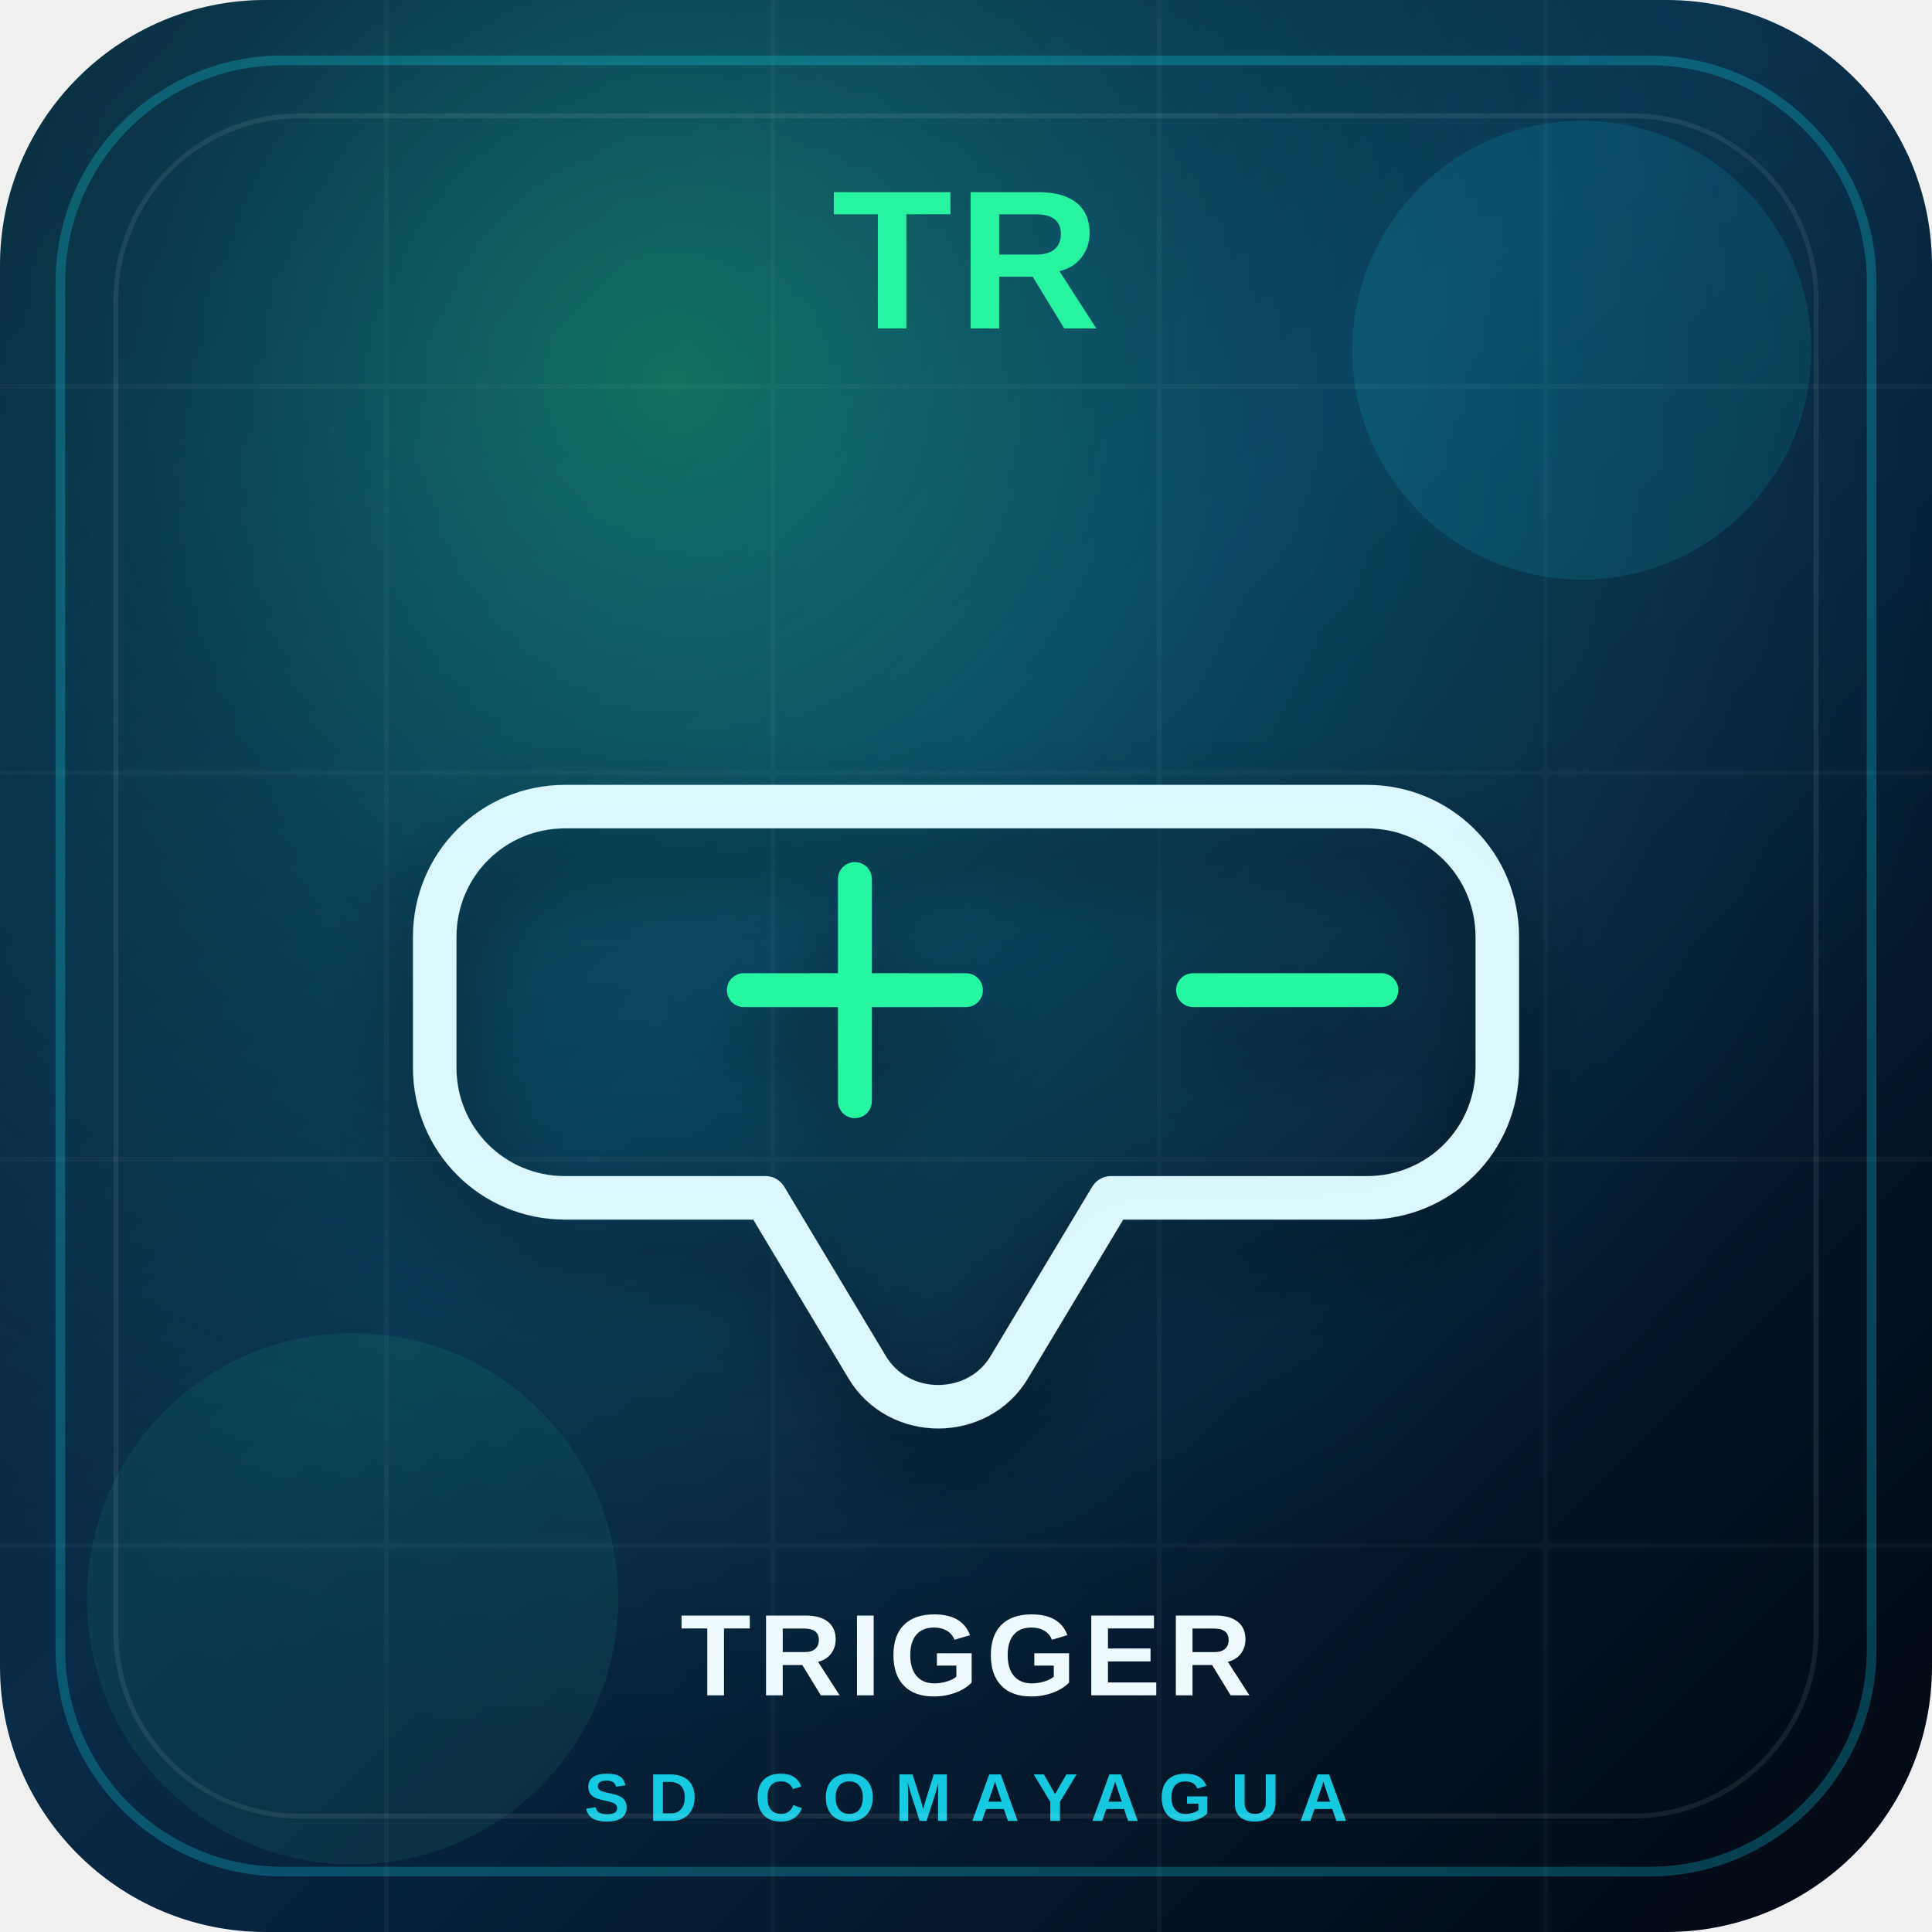
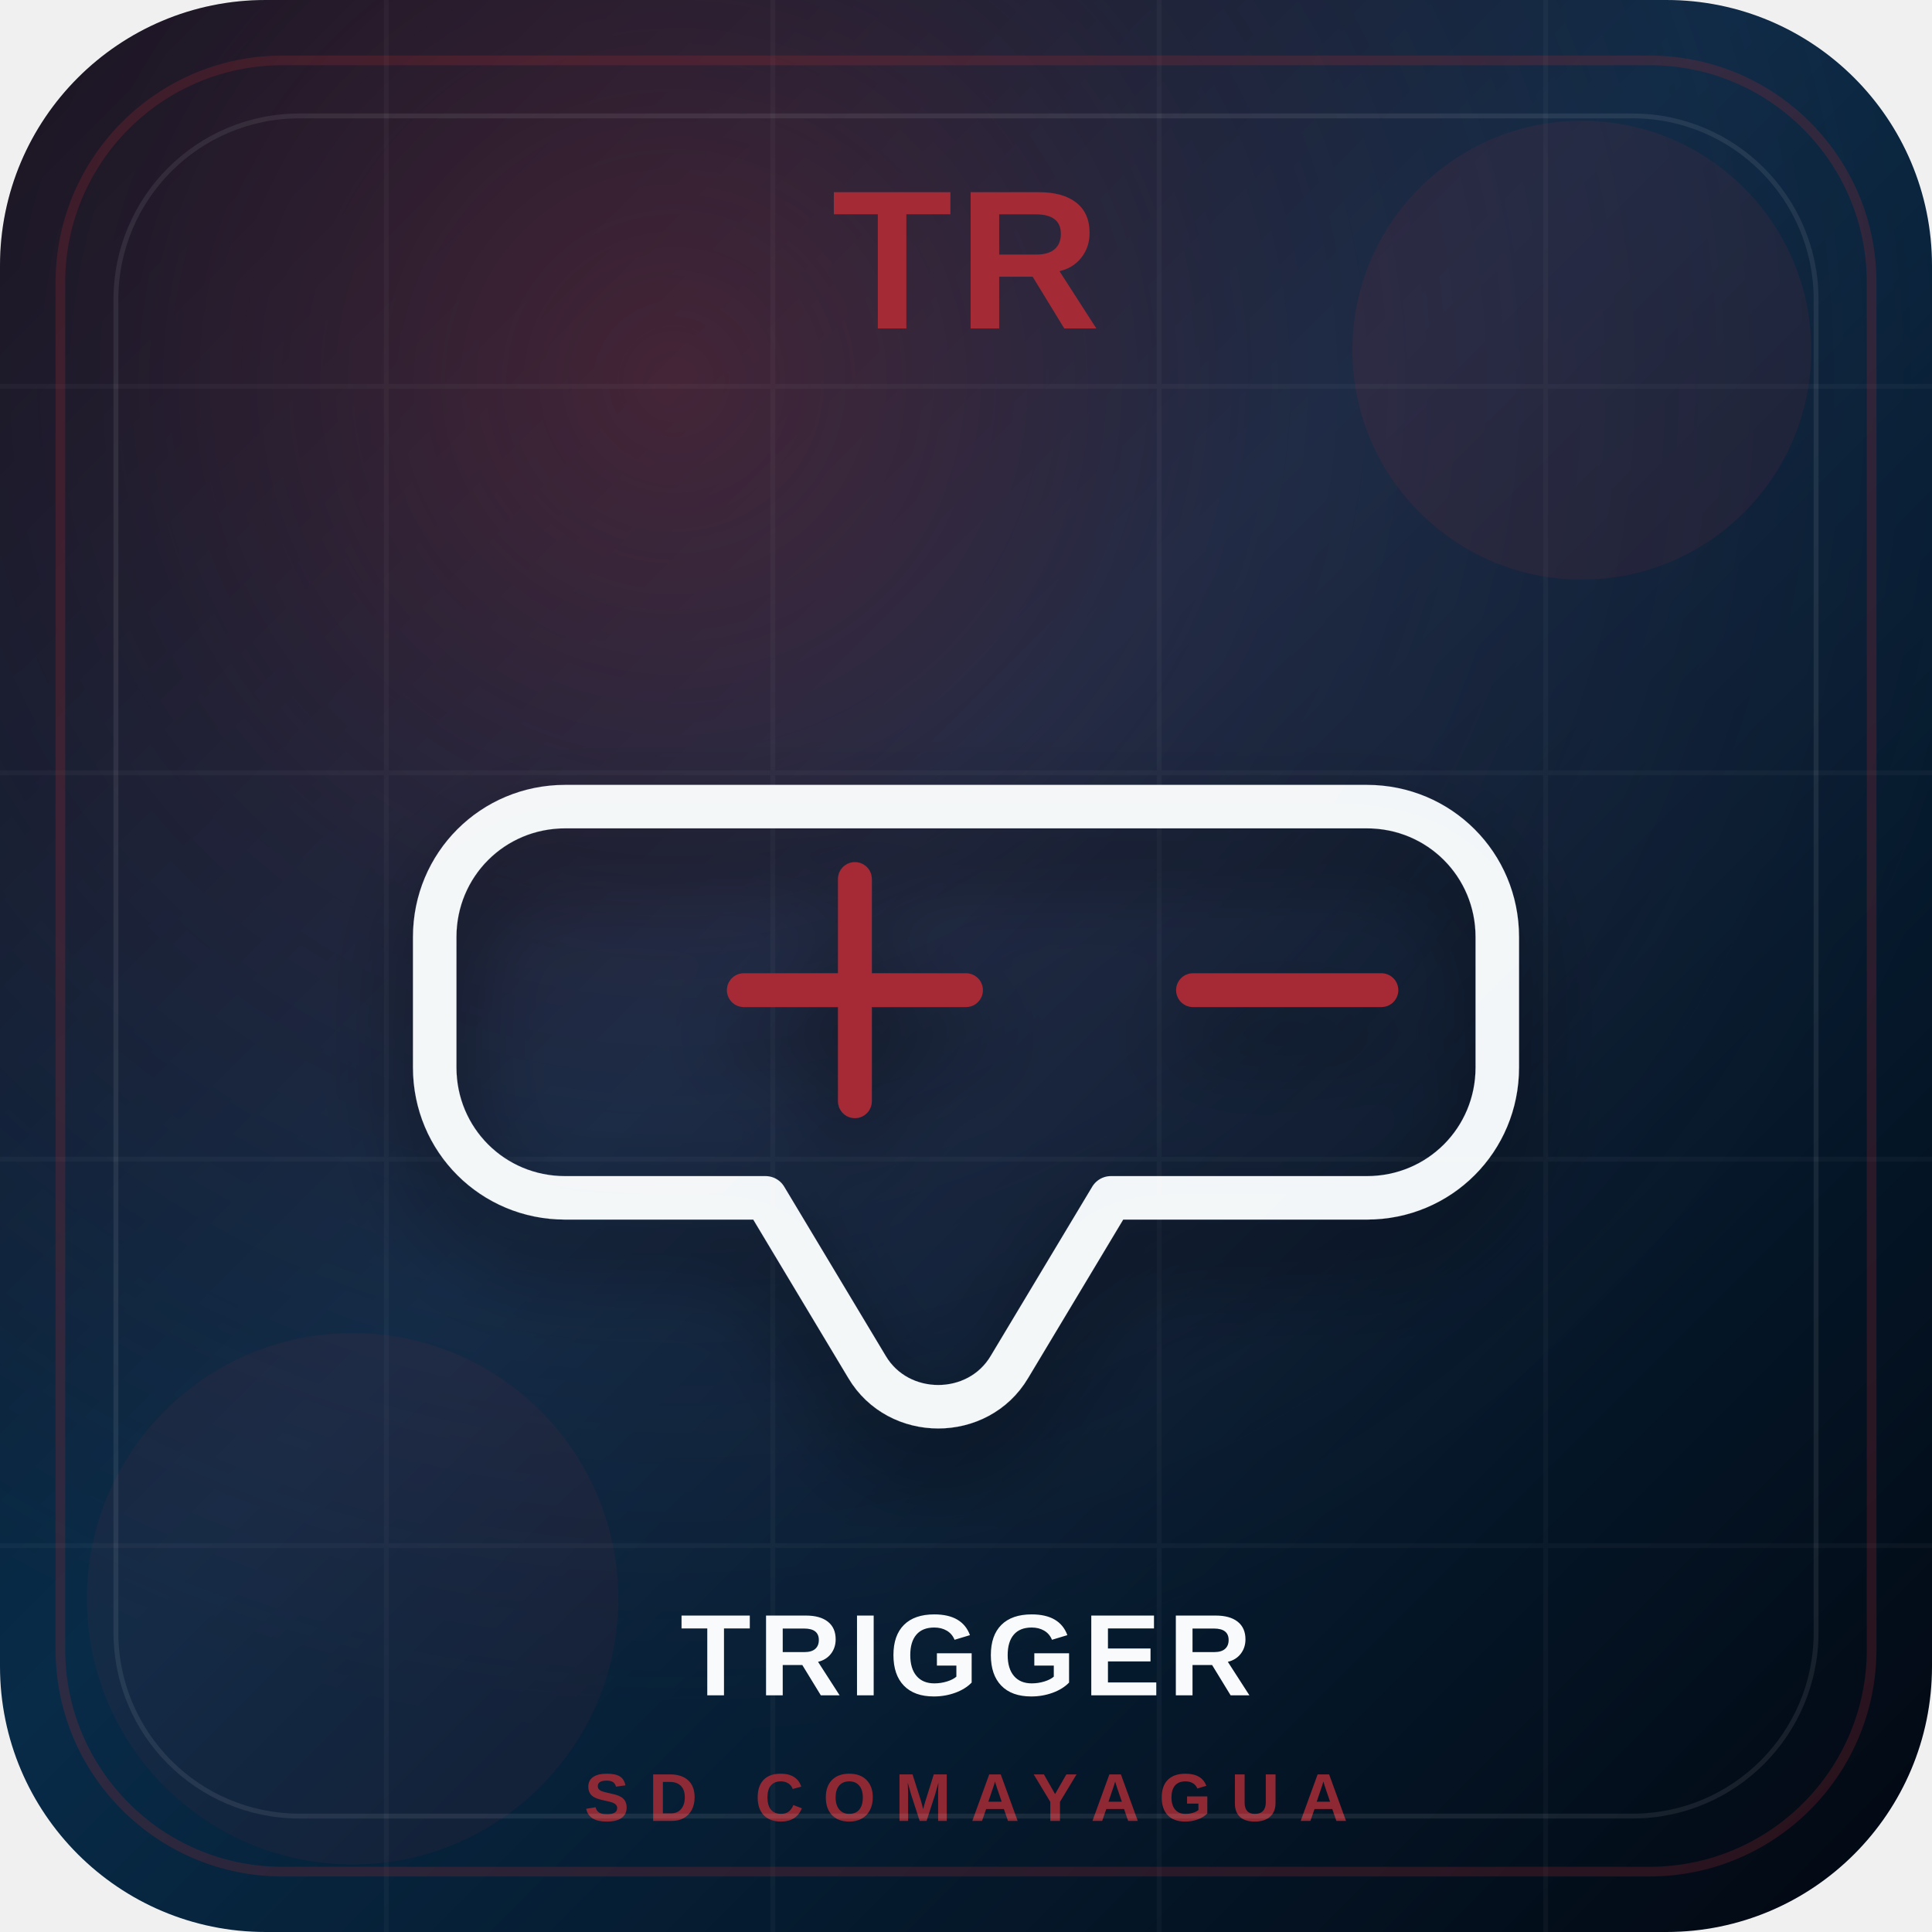
<svg xmlns="http://www.w3.org/2000/svg" viewBox="0 0 800 800" width="800" height="800" role="img" aria-label="Trigger SD Comayagua">
  <defs>
    <linearGradient id="bg" x1="0" y1="0" x2="1" y2="1">
      <stop offset="0" stop-color="#07111f" />
      <stop offset=".45" stop-color="#082b48" />
      <stop offset="1" stop-color="#020710" />
    </linearGradient>
    <radialGradient id="glow" cx="35%" cy="20%" r="70%">
-       <stop offset="0" stop-color="#28f6a1" stop-opacity=".38" />
-       <stop offset=".42" stop-color="#18e7ff" stop-opacity=".16" />
-       <stop offset="1" stop-color="#18e7ff" stop-opacity="0" />
+       <stop offset="0" stop-color="#a62b35" stop-opacity=".38" />
+       <stop offset=".42" stop-color="#a62b35" stop-opacity=".16" />
+       <stop offset="1" stop-color="#a62b35" stop-opacity="0" />
    </radialGradient>
    <filter id="shadow" x="-20%" y="-20%" width="140%" height="140%">
      <feDropShadow dx="0" dy="18" stdDeviation="18" flood-color="#000" flood-opacity=".45" />
    </filter>
  </defs>
  <rect width="800" height="800" rx="110" fill="url(#bg)" />
  <rect width="800" height="800" rx="110" fill="url(#glow)" />
  <path d="M0 160H800M0 320H800M0 480H800M0 640H800M160 0V800M320 0V800M480 0V800M640 0V800" stroke="#ffffff" stroke-opacity=".035" stroke-width="2" />
-   <circle cx="655" cy="145" r="95" fill="#18e7ff" opacity=".11" />
-   <circle cx="146" cy="662" r="110" fill="#28f6a1" opacity=".08" />
+   <circle cx="655" cy="145" r="95" fill="#a62b35" opacity=".11" />
+   <circle cx="146" cy="662" r="110" fill="#a62b35" opacity=".08" />
  <g filter="url(#shadow)">
-     <path fill="none" stroke="#dffaff" stroke-width="18" stroke-linecap="round" stroke-linejoin="round" opacity=".98" d="M234 334h332c30 0 54 24 54 54v54c0 30-24 54-54 54H460l-42 70c-13 22-46 22-59 0l-42-70h-83c-30 0-54-24-54-54v-54c0-30 24-54 54-54Z" />
-     <path fill="none" stroke="#28f6a1" stroke-width="14" stroke-linecap="round" stroke-linejoin="round" d="M308 410h92M354 364v92M494 410h78" />
+     <path fill="none" stroke="#f8fafc" stroke-width="18" stroke-linecap="round" stroke-linejoin="round" opacity=".98" d="M234 334h332c30 0 54 24 54 54v54c0 30-24 54-54 54H460l-42 70c-13 22-46 22-59 0l-42-70h-83c-30 0-54-24-54-54v-54c0-30 24-54 54-54Z" />
+     <path fill="none" stroke="#a62b35" stroke-width="14" stroke-linecap="round" stroke-linejoin="round" d="M308 410h92M354 364v92M494 410h78" />
  </g>
-   <text x="400" y="702" text-anchor="middle" font-family="Arial Black, Rajdhani, Arial, sans-serif" font-size="48" font-weight="900" letter-spacing="3" fill="#effaff">TRIGGER</text>
-   <text x="400" y="136" text-anchor="middle" font-family="Arial Black, Rajdhani, Arial, sans-serif" font-size="82" font-weight="900" letter-spacing="2" fill="#28f6a1" opacity=".98">TR</text>
-   <text x="400" y="754" text-anchor="middle" font-family="Rajdhani, Arial, sans-serif" font-size="28" font-weight="700" letter-spacing="8" fill="#18e7ff" opacity=".85">SD COMAYAGUA</text>
-   <rect x="25" y="25" width="750" height="750" rx="92" fill="none" stroke="#18e7ff" stroke-opacity=".24" stroke-width="4" />
+   <text x="400" y="702" text-anchor="middle" font-family="Arial Black, Rajdhani, Arial, sans-serif" font-size="48" font-weight="900" letter-spacing="3" fill="#f8fafc">TRIGGER</text>
+   <text x="400" y="136" text-anchor="middle" font-family="Arial Black, Rajdhani, Arial, sans-serif" font-size="82" font-weight="900" letter-spacing="2" fill="#a62b35" opacity=".98">TR</text>
+   <text x="400" y="754" text-anchor="middle" font-family="Rajdhani, Arial, sans-serif" font-size="28" font-weight="700" letter-spacing="8" fill="#a62b35" opacity=".85">SD COMAYAGUA</text>
+   <rect x="25" y="25" width="750" height="750" rx="92" fill="none" stroke="#a62b35" stroke-opacity=".24" stroke-width="4" />
  <rect x="48" y="48" width="704" height="704" rx="76" fill="none" stroke="#ffffff" stroke-opacity=".08" stroke-width="2" />
</svg>
